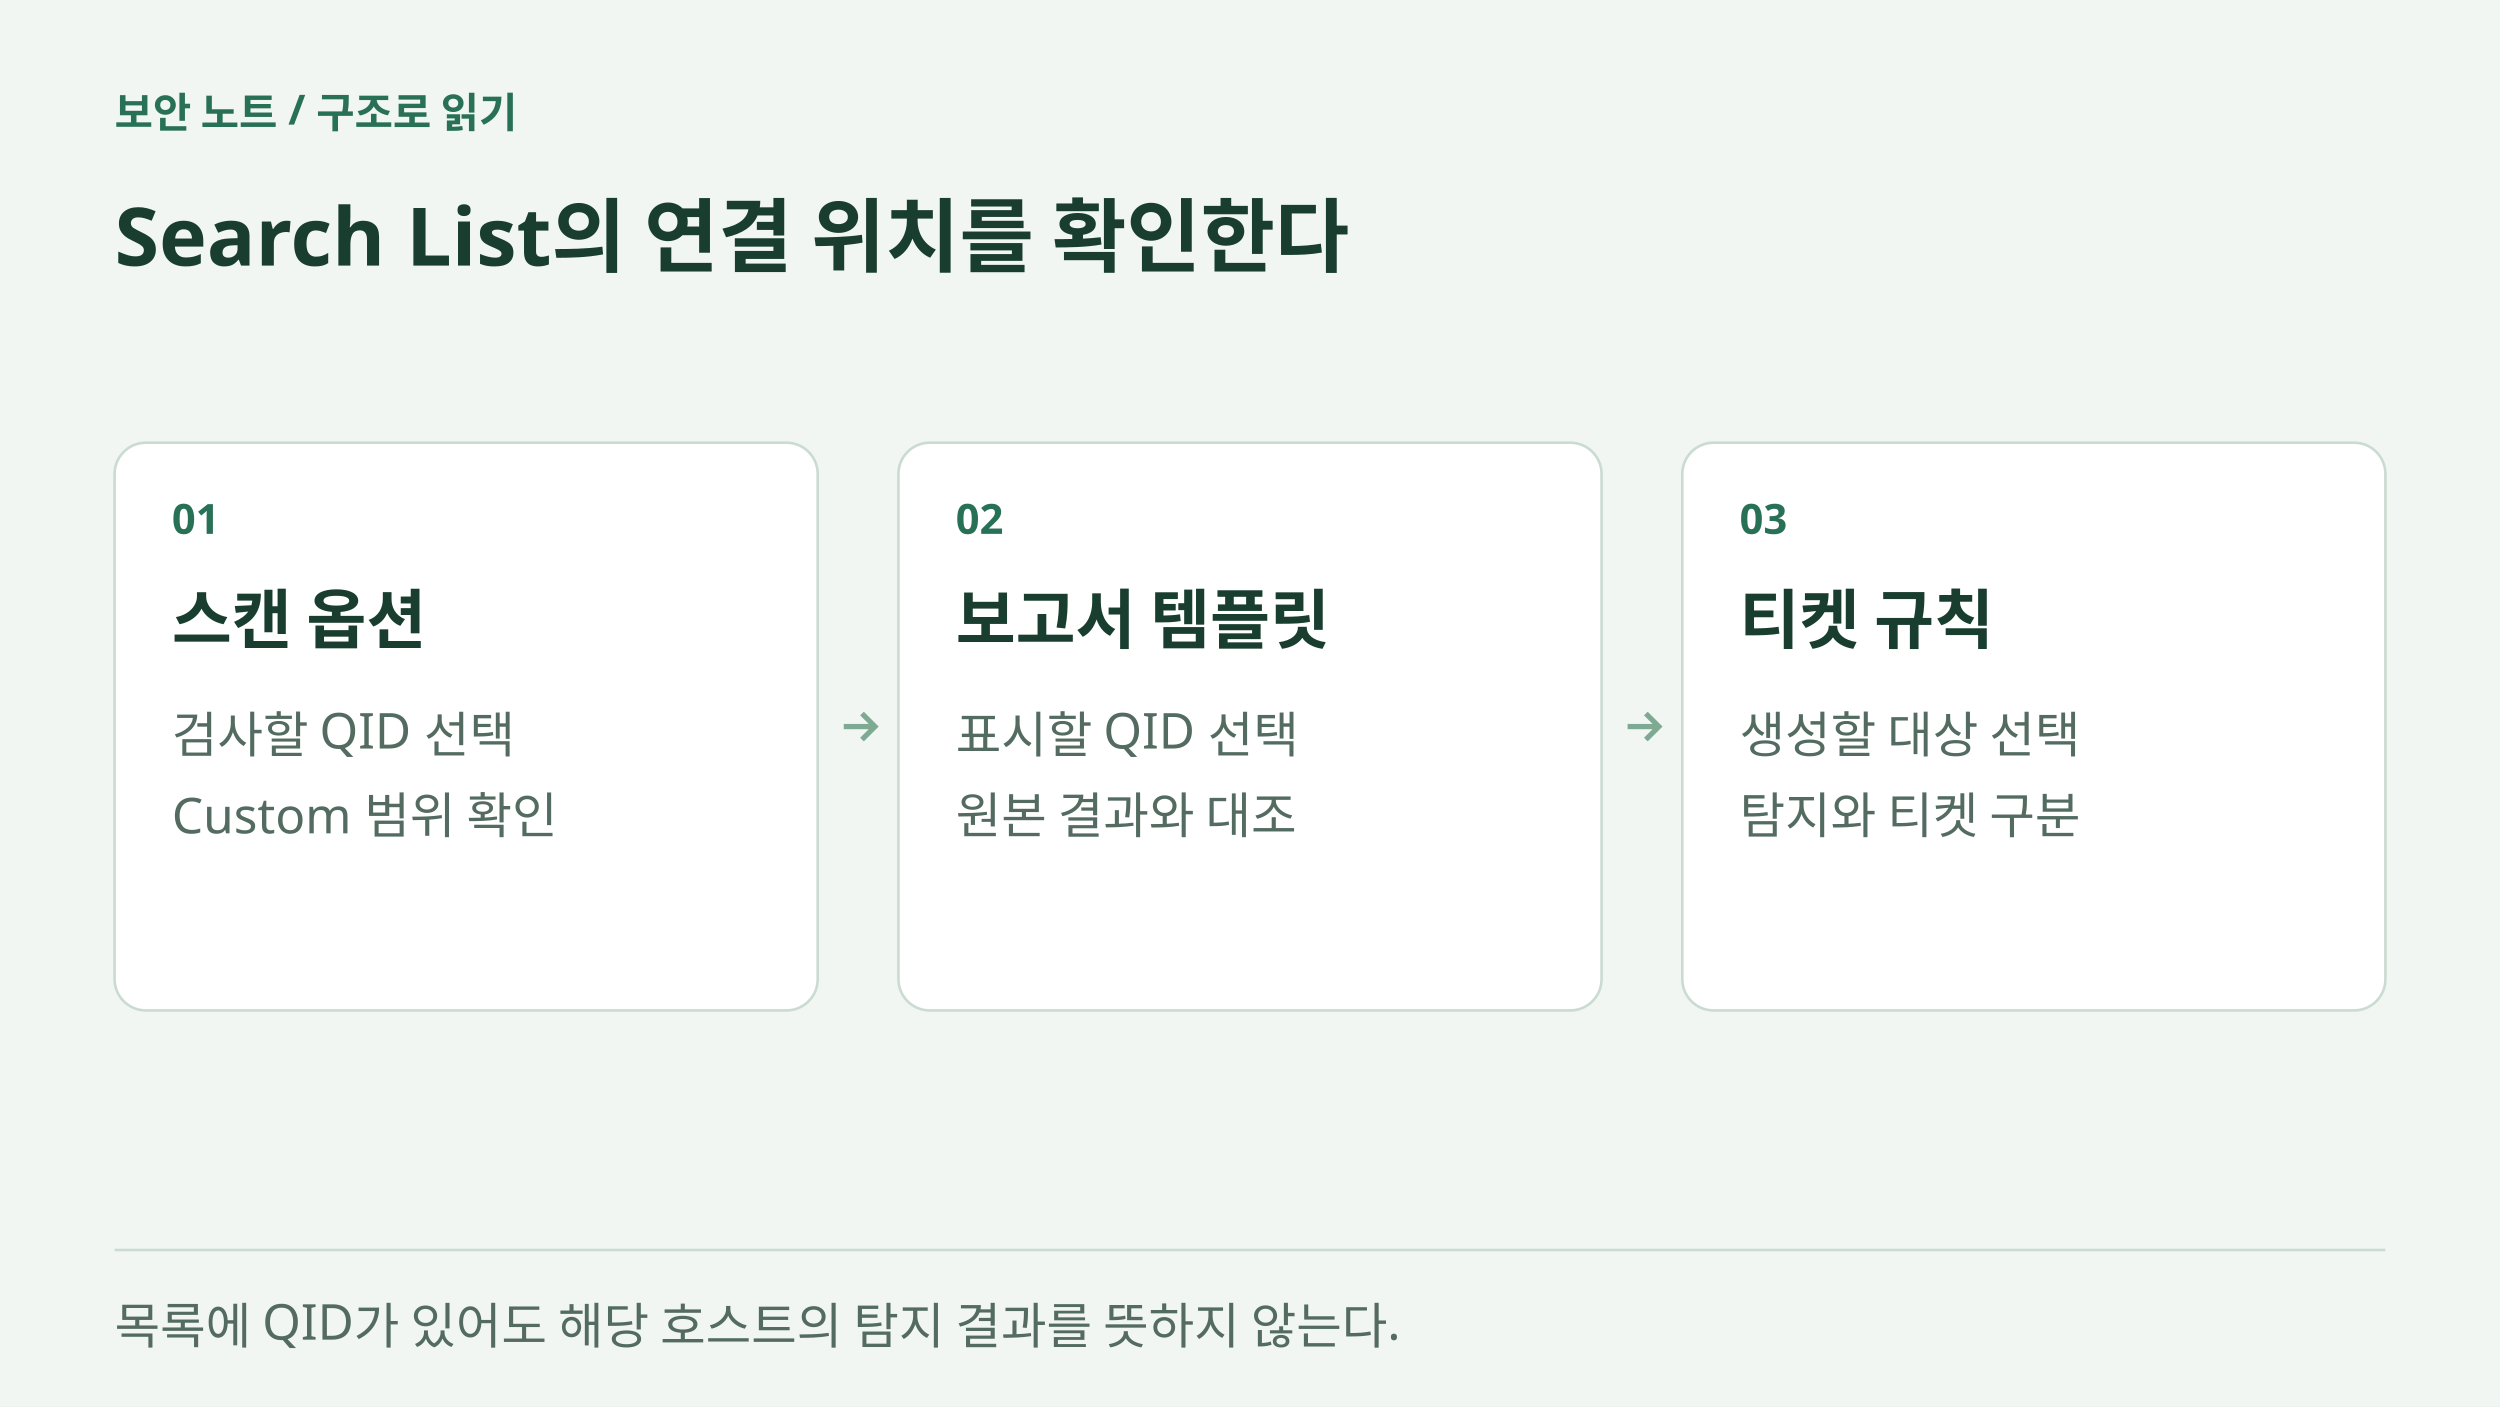
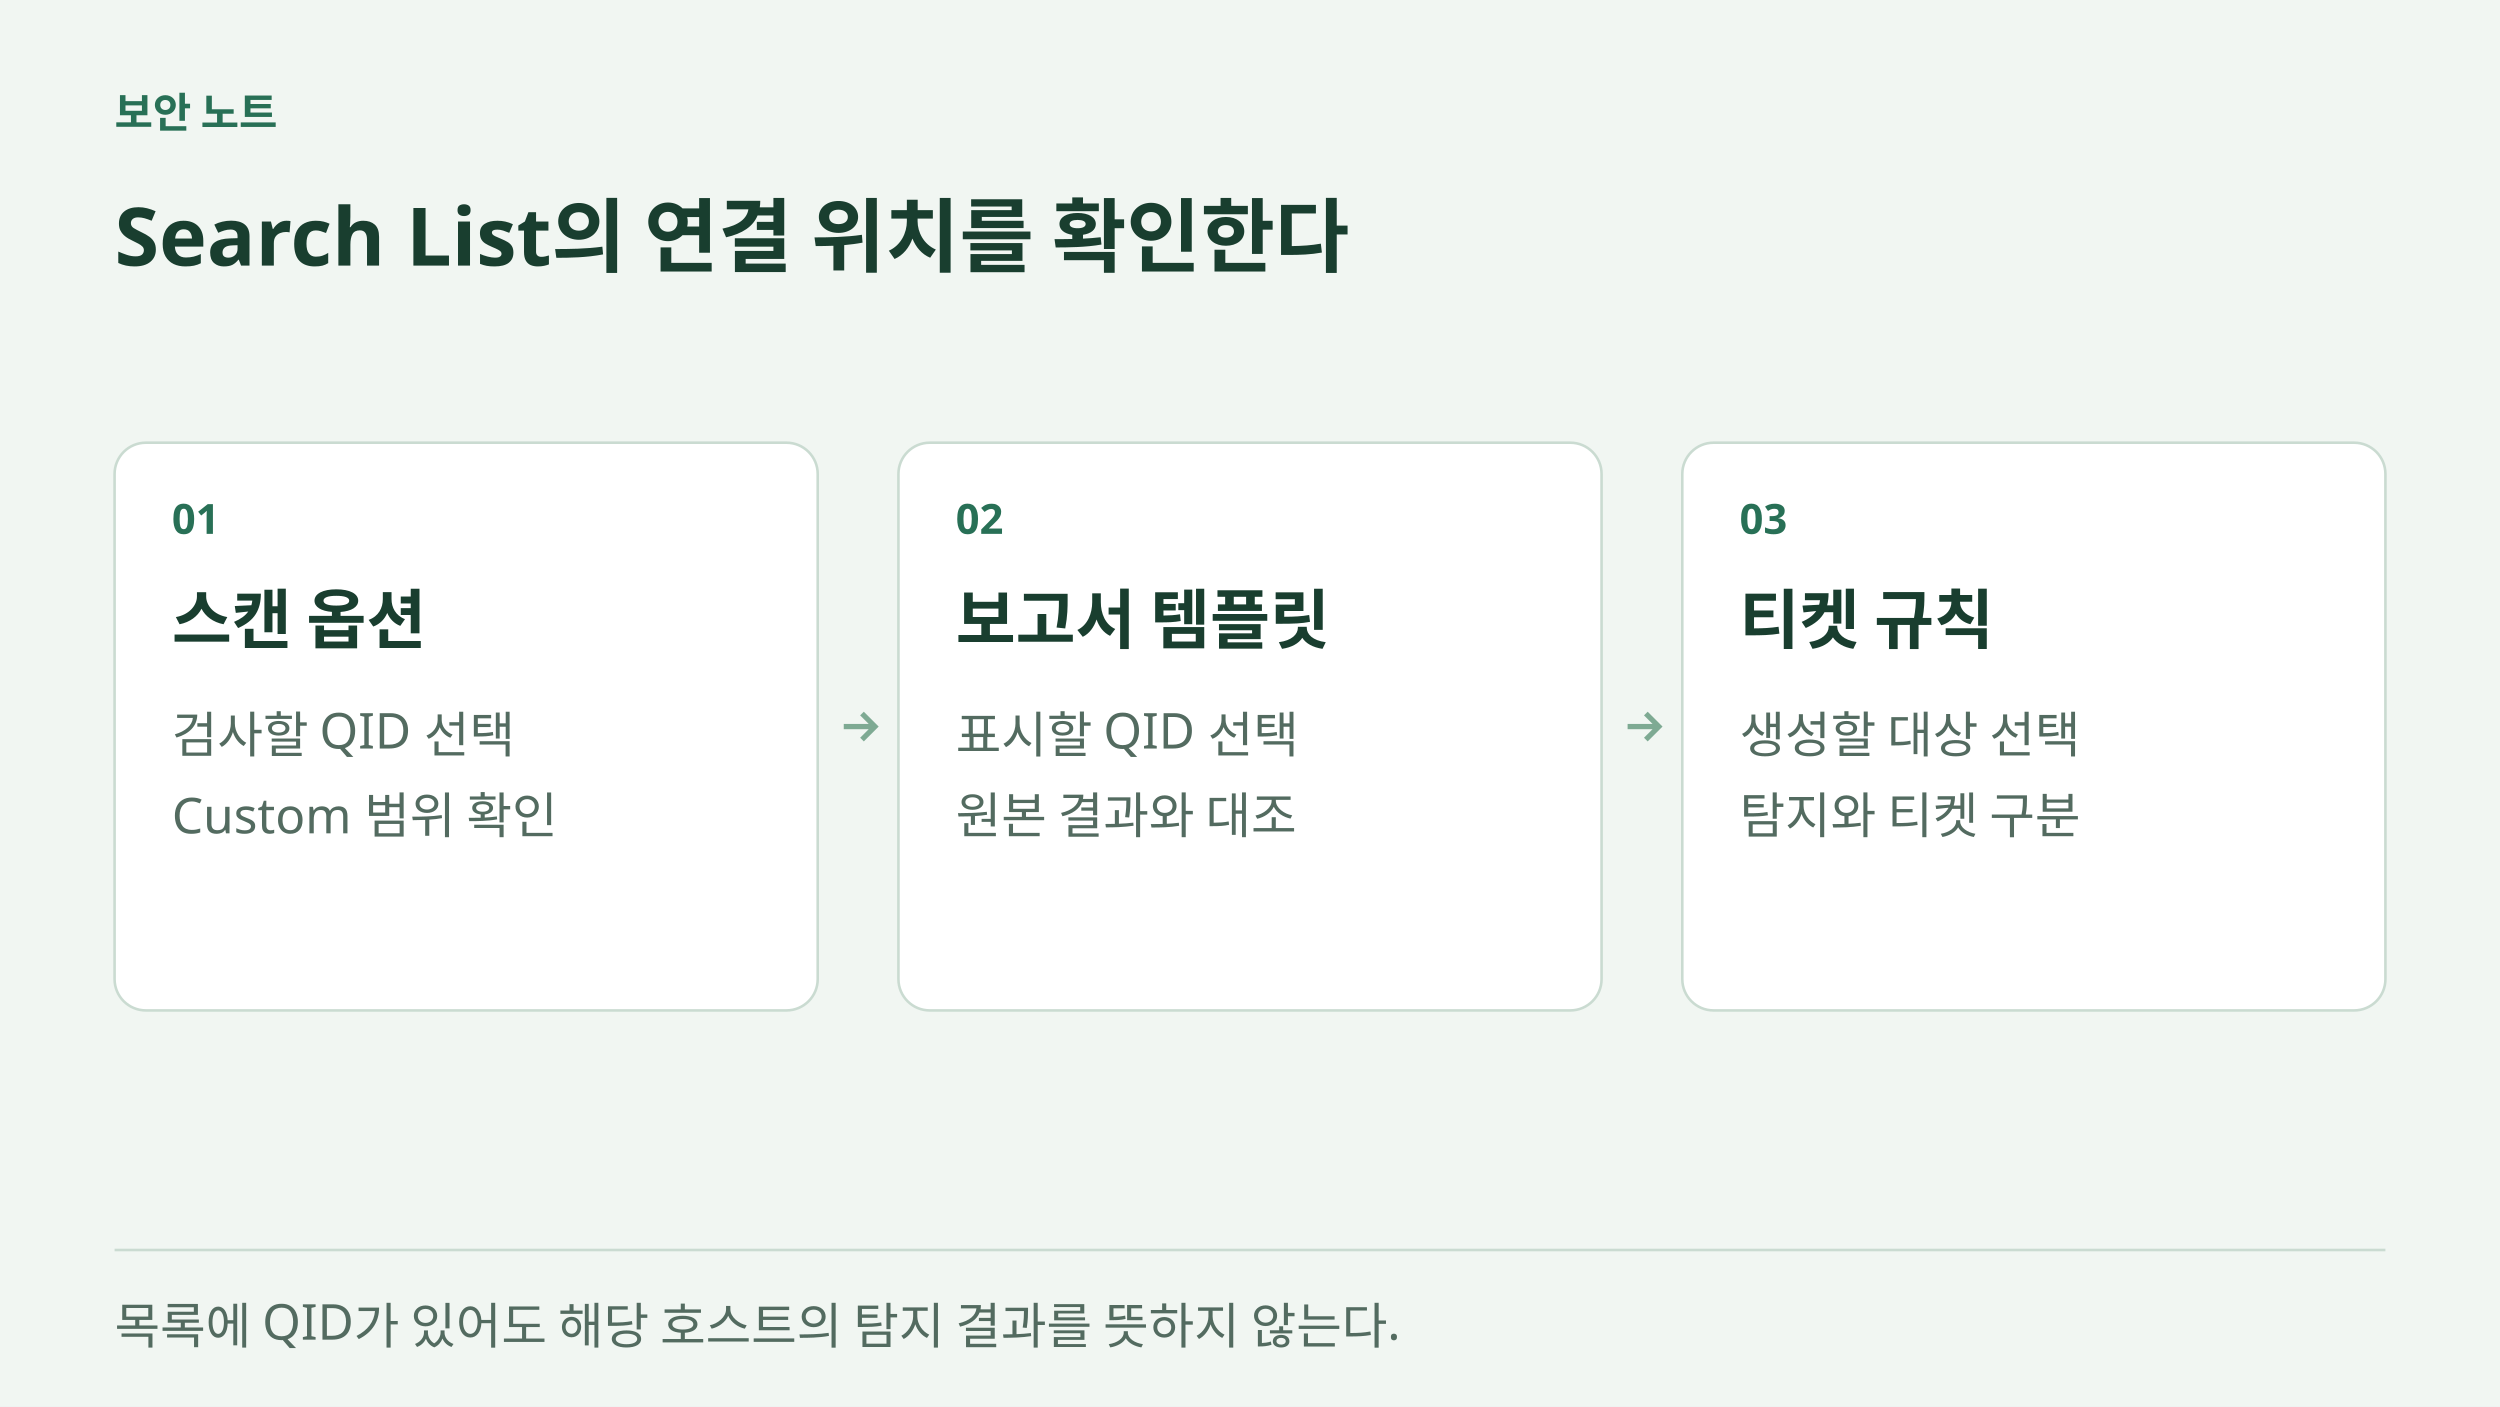
<svg xmlns="http://www.w3.org/2000/svg" width="960" height="540" viewBox="0 0 960 540" role="img" aria-labelledby="title desc">
  <rect width="960" height="540" fill="#f1f6f2" />
  <g font-family="'Malgun Gothic','Noto Sans KR',sans-serif">
-     <text x="44" y="49" font-size="16" fill="#287056" font-weight="700">보안 노트  /  구조로 읽기</text>
+     <text x="44" y="49" font-size="16" fill="#287056" font-weight="700">보안 노트</text>
    <text x="44" y="102" font-size="31" fill="#193e2f" font-weight="700">Search List의 연결 위치를 확인한다</text>
    <rect x="44" y="170" width="270" height="218" rx="12" fill="#fff" stroke="#cadbd1" />
    <text x="66" y="205" font-size="16" fill="#287056" font-weight="700">01</text>
    <text x="66" y="247" font-size="25" fill="#193e2f" font-weight="700">스캔 옵션</text>
    <text x="66" y="289" font-size="19" fill="#536b60" font-weight="400">검사할 QID 선택</text>
    <text x="66" y="320" font-size="19" fill="#536b60" font-weight="400">Custom 범위 확인</text>
    <path d="M324 279h12m-5-5 5 5-5 5" stroke="#7eaa93" stroke-width="2" fill="none" />
    <rect x="345" y="170" width="270" height="218" rx="12" fill="#fff" stroke="#cadbd1" />
    <text x="367" y="205" font-size="16" fill="#287056" font-weight="700">02</text>
    <text x="367" y="247" font-size="25" fill="#193e2f" font-weight="700">보고서 템플릿</text>
    <text x="367" y="289" font-size="19" fill="#536b60" font-weight="400">표시할 QID 선택</text>
    <text x="367" y="320" font-size="19" fill="#536b60" font-weight="400">원본 결과와 대조</text>
    <path d="M625 279h12m-5-5 5 5-5 5" stroke="#7eaa93" stroke-width="2" fill="none" />
    <rect x="646" y="170" width="270" height="218" rx="12" fill="#fff" stroke="#cadbd1" />
    <text x="668" y="205" font-size="16" fill="#287056" font-weight="700">03</text>
    <text x="668" y="247" font-size="25" fill="#193e2f" font-weight="700">티켓 규칙</text>
    <text x="668" y="289" font-size="19" fill="#536b60" font-weight="400">생성할 대상 선택</text>
    <text x="668" y="320" font-size="19" fill="#536b60" font-weight="400">탐지와 티켓 구분</text>
    <path d="M44 480H916" stroke="#cadbd1" />
    <text x="44" y="516" font-size="19" fill="#536b60" font-weight="400">목록에 QID가 있어도 해당 호스트의 탐지 결과를 뜻하지 않는다.</text>
  </g>
</svg>
